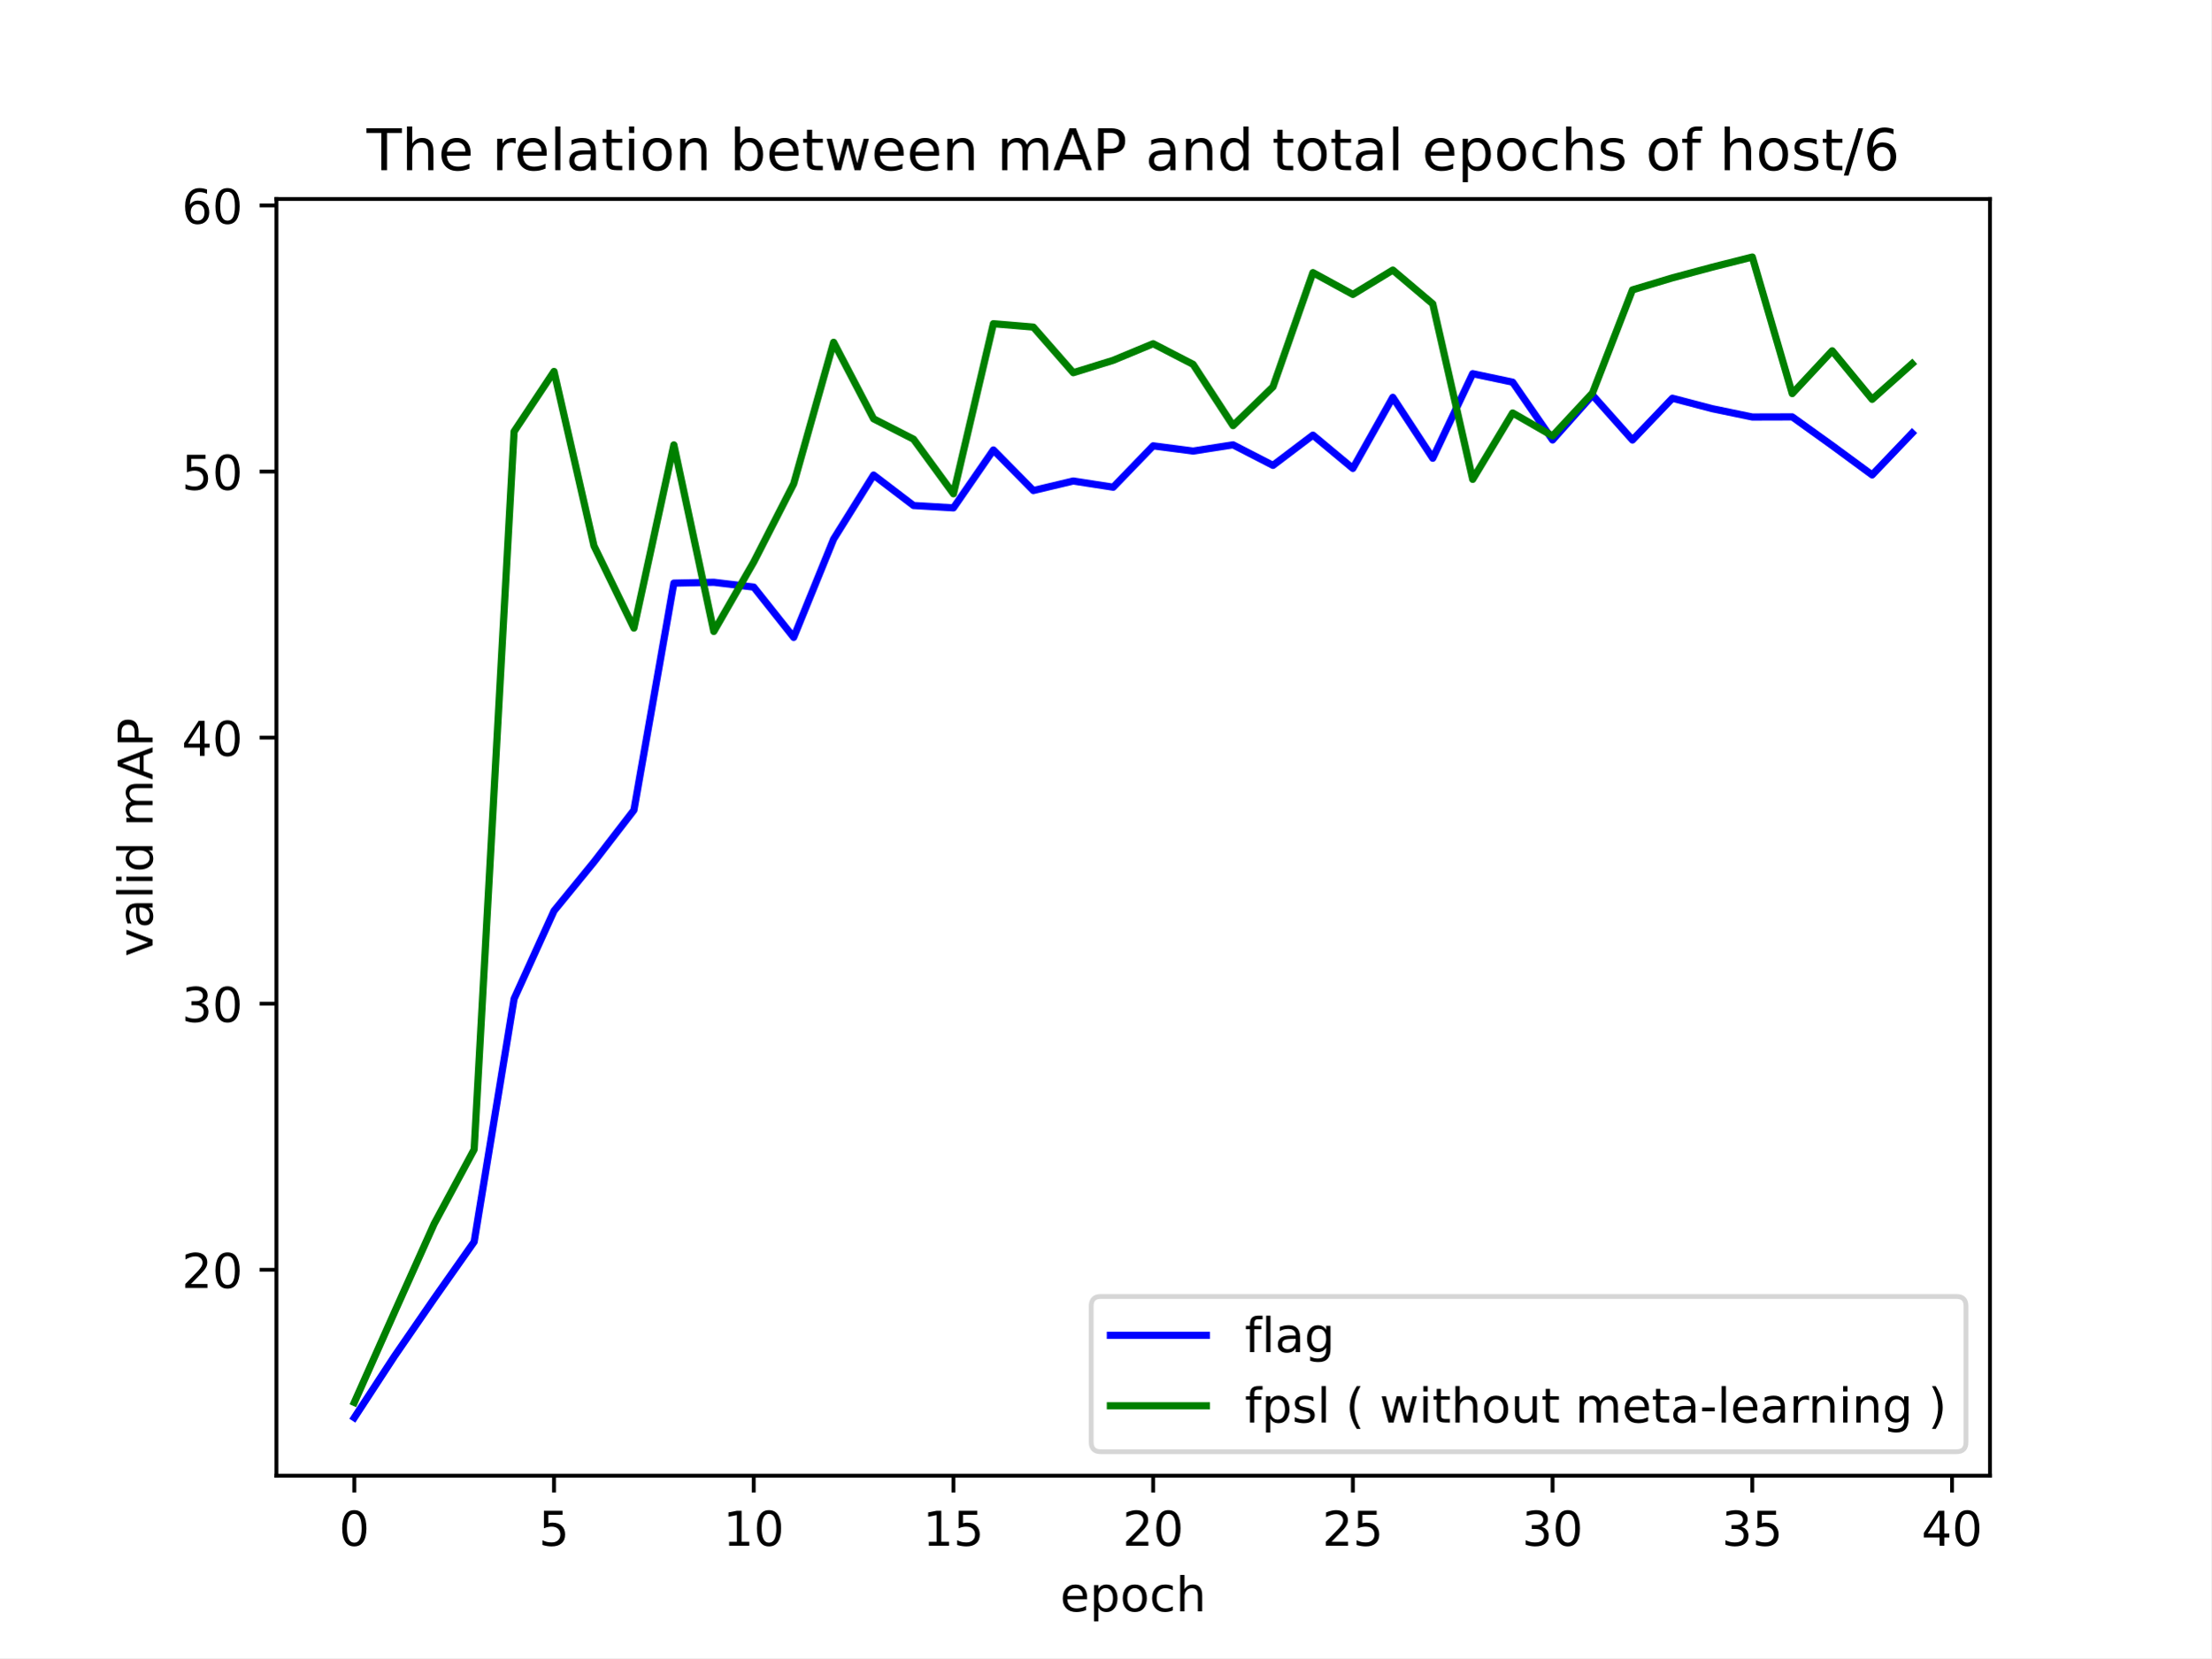
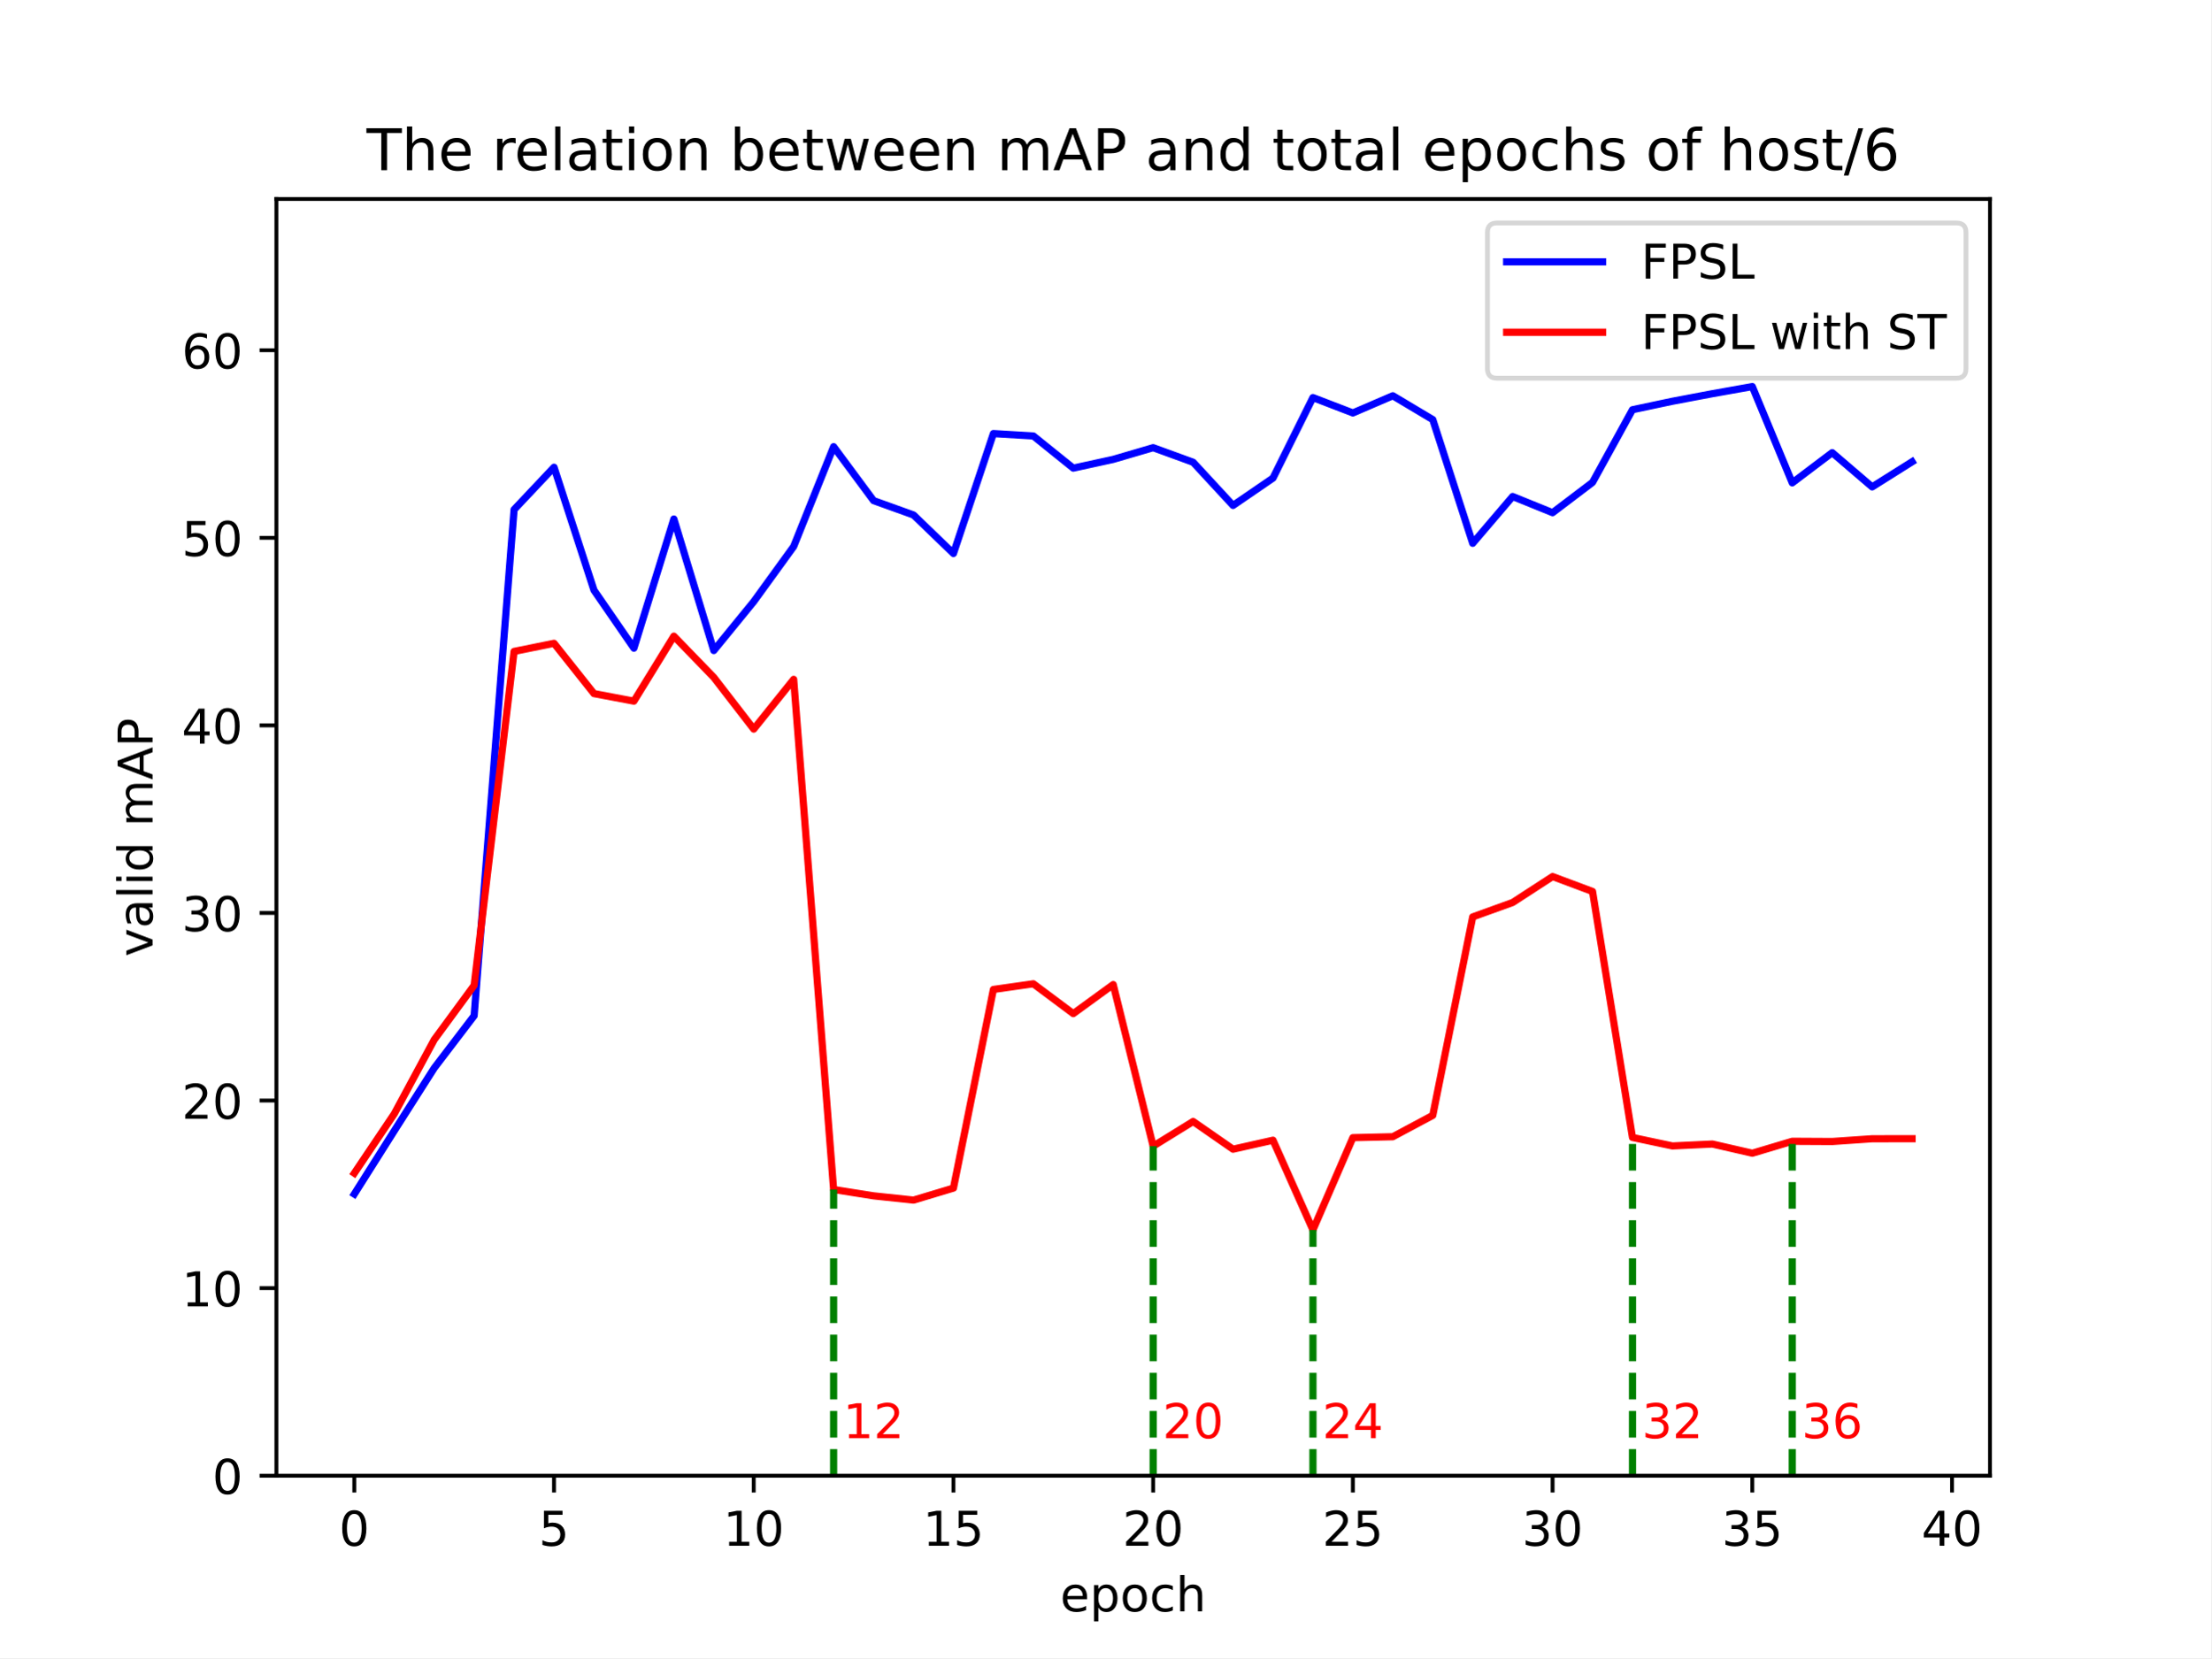
<svg xmlns="http://www.w3.org/2000/svg" xmlns:xlink="http://www.w3.org/1999/xlink" width="460.8pt" height="345.6pt" viewBox="0 0 460.8 345.6" version="1.1">
  <defs>
    <style type="text/css">*{stroke-linejoin: round; stroke-linecap: butt}</style>
  </defs>
  <g id="figure_1">
    <g id="patch_1">
      <path d="M 0 345.6  L 460.8 345.6  L 460.8 0  L 0 0  z " style="fill: #ffffff" />
    </g>
    <g id="axes_1">
      <g id="patch_2">
        <path d="M 57.6 307.584  L 414.72 307.584  L 414.72 41.472  L 57.6 41.472  z " style="fill: #ffffff" />
      </g>
      <g id="matplotlib.axis_1">
        <g id="xtick_1">
          <g id="line2d_1">
            <defs>
-               <path id="m62b6248d3e" d="M 0 0  L 0 3.5  " style="stroke: #000000; stroke-width: 0.8" />
+               <path id="m3f6304169c" d="M 0 0  L 0 3.5  " style="stroke: #000000; stroke-width: 0.8" />
            </defs>
            <g>
-               <use xlink:href="#m62b6248d3e" x="73.833" y="307.584" style="stroke: #000000; stroke-width: 0.8" />
+               <use xlink:href="#m3f6304169c" x="73.833" y="307.584" style="stroke: #000000; stroke-width: 0.8" />
            </g>
          </g>
          <g id="text_1">
            <g transform="translate(70.65148 322.1824) scale(0.1 -0.1)">
              <defs>
                <path id="DejaVuSans-30" d="M 2034 4250  Q 1547 4250 1301 3770  Q 1056 3291 1056 2328  Q 1056 1369 1301 889  Q 1547 409 2034 409  Q 2525 409 2770 889  Q 3016 1369 3016 2328  Q 3016 3291 2770 3770  Q 2525 4250 2034 4250  z M 2034 4750  Q 2819 4750 3233 4129  Q 3647 3509 3647 2328  Q 3647 1150 3233 529  Q 2819 -91 2034 -91  Q 1250 -91 836 529  Q 422 1150 422 2328  Q 422 3509 836 4129  Q 1250 4750 2034 4750  z " transform="scale(0.015625)" />
              </defs>
              <use xlink:href="#DejaVuSans-30" />
            </g>
          </g>
        </g>
        <g id="xtick_2">
          <g id="line2d_2">
            <g>
-               <use xlink:href="#m62b6248d3e" x="115.455" y="307.584" style="stroke: #000000; stroke-width: 0.8" />
+               <use xlink:href="#m3f6304169c" x="115.455" y="307.584" style="stroke: #000000; stroke-width: 0.8" />
            </g>
          </g>
          <g id="text_2">
            <g transform="translate(112.2739 322.1824) scale(0.1 -0.1)">
              <defs>
                <path id="DejaVuSans-35" d="M 691 4666  L 3169 4666  L 3169 4134  L 1269 4134  L 1269 2991  Q 1406 3038 1543 3061  Q 1681 3084 1819 3084  Q 2600 3084 3056 2656  Q 3513 2228 3513 1497  Q 3513 744 3044 326  Q 2575 -91 1722 -91  Q 1428 -91 1123 -41  Q 819 9 494 109  L 494 744  Q 775 591 1075 516  Q 1375 441 1709 441  Q 2250 441 2565 725  Q 2881 1009 2881 1497  Q 2881 1984 2565 2268  Q 2250 2553 1709 2553  Q 1456 2553 1204 2497  Q 953 2441 691 2322  L 691 4666  z " transform="scale(0.015625)" />
              </defs>
              <use xlink:href="#DejaVuSans-35" />
            </g>
          </g>
        </g>
        <g id="xtick_3">
          <g id="line2d_3">
            <g>
-               <use xlink:href="#m62b6248d3e" x="157.077" y="307.584" style="stroke: #000000; stroke-width: 0.8" />
+               <use xlink:href="#m3f6304169c" x="157.077" y="307.584" style="stroke: #000000; stroke-width: 0.8" />
            </g>
          </g>
          <g id="text_3">
            <g transform="translate(150.715 322.1824) scale(0.1 -0.1)">
              <defs>
                <path id="DejaVuSans-31" d="M 794 531  L 1825 531  L 1825 4091  L 703 3866  L 703 4441  L 1819 4666  L 2450 4666  L 2450 531  L 3481 531  L 3481 0  L 794 0  L 794 531  z " transform="scale(0.015625)" />
              </defs>
              <use xlink:href="#DejaVuSans-31" />
              <use xlink:href="#DejaVuSans-30" x="63.623" />
            </g>
          </g>
        </g>
        <g id="xtick_4">
          <g id="line2d_4">
            <g>
-               <use xlink:href="#m62b6248d3e" x="198.7" y="307.584" style="stroke: #000000; stroke-width: 0.8" />
+               <use xlink:href="#m3f6304169c" x="198.7" y="307.584" style="stroke: #000000; stroke-width: 0.8" />
            </g>
          </g>
          <g id="text_4">
            <g transform="translate(192.3374 322.1824) scale(0.1 -0.1)">
              <use xlink:href="#DejaVuSans-31" />
              <use xlink:href="#DejaVuSans-35" x="63.623" />
            </g>
          </g>
        </g>
        <g id="xtick_5">
          <g id="line2d_5">
            <g>
-               <use xlink:href="#m62b6248d3e" x="240.322" y="307.584" style="stroke: #000000; stroke-width: 0.8" />
+               <use xlink:href="#m3f6304169c" x="240.322" y="307.584" style="stroke: #000000; stroke-width: 0.8" />
            </g>
          </g>
          <g id="text_5">
            <g transform="translate(233.9597 322.1824) scale(0.1 -0.1)">
              <defs>
                <path id="DejaVuSans-32" d="M 1228 531  L 3431 531  L 3431 0  L 469 0  L 469 531  Q 828 903 1448 1529  Q 2069 2156 2228 2338  Q 2531 2678 2651 2914  Q 2772 3150 2772 3378  Q 2772 3750 2511 3984  Q 2250 4219 1831 4219  Q 1534 4219 1204 4116  Q 875 4013 500 3803  L 500 4441  Q 881 4594 1212 4672  Q 1544 4750 1819 4750  Q 2544 4750 2975 4387  Q 3406 4025 3406 3419  Q 3406 3131 3298 2873  Q 3191 2616 2906 2266  Q 2828 2175 2409 1742  Q 1991 1309 1228 531  z " transform="scale(0.015625)" />
              </defs>
              <use xlink:href="#DejaVuSans-32" />
              <use xlink:href="#DejaVuSans-30" x="63.623" />
            </g>
          </g>
        </g>
        <g id="xtick_6">
          <g id="line2d_6">
            <g>
-               <use xlink:href="#m62b6248d3e" x="281.945" y="307.584" style="stroke: #000000; stroke-width: 0.8" />
+               <use xlink:href="#m3f6304169c" x="281.945" y="307.584" style="stroke: #000000; stroke-width: 0.8" />
            </g>
          </g>
          <g id="text_6">
            <g transform="translate(275.5821 322.1824) scale(0.1 -0.1)">
              <use xlink:href="#DejaVuSans-32" />
              <use xlink:href="#DejaVuSans-35" x="63.623" />
            </g>
          </g>
        </g>
        <g id="xtick_7">
          <g id="line2d_7">
            <g>
-               <use xlink:href="#m62b6248d3e" x="323.567" y="307.584" style="stroke: #000000; stroke-width: 0.8" />
+               <use xlink:href="#m3f6304169c" x="323.567" y="307.584" style="stroke: #000000; stroke-width: 0.8" />
            </g>
          </g>
          <g id="text_7">
            <g transform="translate(317.2045 322.1824) scale(0.1 -0.1)">
              <defs>
                <path id="DejaVuSans-33" d="M 2597 2516  Q 3050 2419 3304 2112  Q 3559 1806 3559 1356  Q 3559 666 3084 287  Q 2609 -91 1734 -91  Q 1441 -91 1130 -33  Q 819 25 488 141  L 488 750  Q 750 597 1062 519  Q 1375 441 1716 441  Q 2309 441 2620 675  Q 2931 909 2931 1356  Q 2931 1769 2642 2001  Q 2353 2234 1838 2234  L 1294 2234  L 1294 2753  L 1863 2753  Q 2328 2753 2575 2939  Q 2822 3125 2822 3475  Q 2822 3834 2567 4026  Q 2313 4219 1838 4219  Q 1578 4219 1281 4162  Q 984 4106 628 3988  L 628 4550  Q 988 4650 1302 4700  Q 1616 4750 1894 4750  Q 2613 4750 3031 4423  Q 3450 4097 3450 3541  Q 3450 3153 3228 2886  Q 3006 2619 2597 2516  z " transform="scale(0.015625)" />
              </defs>
              <use xlink:href="#DejaVuSans-33" />
              <use xlink:href="#DejaVuSans-30" x="63.623" />
            </g>
          </g>
        </g>
        <g id="xtick_8">
          <g id="line2d_8">
            <g>
-               <use xlink:href="#m62b6248d3e" x="365.189" y="307.584" style="stroke: #000000; stroke-width: 0.8" />
+               <use xlink:href="#m3f6304169c" x="365.189" y="307.584" style="stroke: #000000; stroke-width: 0.8" />
            </g>
          </g>
          <g id="text_8">
            <g transform="translate(358.8269 322.1824) scale(0.1 -0.1)">
              <use xlink:href="#DejaVuSans-33" />
              <use xlink:href="#DejaVuSans-35" x="63.623" />
            </g>
          </g>
        </g>
        <g id="xtick_9">
          <g id="line2d_9">
            <g>
-               <use xlink:href="#m62b6248d3e" x="406.812" y="307.584" style="stroke: #000000; stroke-width: 0.8" />
+               <use xlink:href="#m3f6304169c" x="406.812" y="307.584" style="stroke: #000000; stroke-width: 0.8" />
            </g>
          </g>
          <g id="text_9">
            <g transform="translate(400.4492 322.1824) scale(0.1 -0.1)">
              <defs>
                <path id="DejaVuSans-34" d="M 2419 4116  L 825 1625  L 2419 1625  L 2419 4116  z M 2253 4666  L 3047 4666  L 3047 1625  L 3713 1625  L 3713 1100  L 3047 1100  L 3047 0  L 2419 0  L 2419 1100  L 313 1100  L 313 1709  L 2253 4666  z " transform="scale(0.015625)" />
              </defs>
              <use xlink:href="#DejaVuSans-34" />
              <use xlink:href="#DejaVuSans-30" x="63.623" />
            </g>
          </g>
        </g>
        <g id="text_10">
          <g transform="translate(220.9319 335.8606) scale(0.1 -0.1)">
            <defs>
              <path id="DejaVuSans-65" d="M 3597 1894  L 3597 1613  L 953 1613  Q 991 1019 1311 708  Q 1631 397 2203 397  Q 2534 397 2845 478  Q 3156 559 3463 722  L 3463 178  Q 3153 47 2828 -22  Q 2503 -91 2169 -91  Q 1331 -91 842 396  Q 353 884 353 1716  Q 353 2575 817 3079  Q 1281 3584 2069 3584  Q 2775 3584 3186 3129  Q 3597 2675 3597 1894  z M 3022 2063  Q 3016 2534 2758 2815  Q 2500 3097 2075 3097  Q 1594 3097 1305 2825  Q 1016 2553 972 2059  L 3022 2063  z " transform="scale(0.015625)" />
              <path id="DejaVuSans-70" d="M 1159 525  L 1159 -1331  L 581 -1331  L 581 3500  L 1159 3500  L 1159 2969  Q 1341 3281 1617 3432  Q 1894 3584 2278 3584  Q 2916 3584 3314 3078  Q 3713 2572 3713 1747  Q 3713 922 3314 415  Q 2916 -91 2278 -91  Q 1894 -91 1617 61  Q 1341 213 1159 525  z M 3116 1747  Q 3116 2381 2855 2742  Q 2594 3103 2138 3103  Q 1681 3103 1420 2742  Q 1159 2381 1159 1747  Q 1159 1113 1420 752  Q 1681 391 2138 391  Q 2594 391 2855 752  Q 3116 1113 3116 1747  z " transform="scale(0.015625)" />
              <path id="DejaVuSans-6f" d="M 1959 3097  Q 1497 3097 1228 2736  Q 959 2375 959 1747  Q 959 1119 1226 758  Q 1494 397 1959 397  Q 2419 397 2687 759  Q 2956 1122 2956 1747  Q 2956 2369 2687 2733  Q 2419 3097 1959 3097  z M 1959 3584  Q 2709 3584 3137 3096  Q 3566 2609 3566 1747  Q 3566 888 3137 398  Q 2709 -91 1959 -91  Q 1206 -91 779 398  Q 353 888 353 1747  Q 353 2609 779 3096  Q 1206 3584 1959 3584  z " transform="scale(0.015625)" />
              <path id="DejaVuSans-63" d="M 3122 3366  L 3122 2828  Q 2878 2963 2633 3030  Q 2388 3097 2138 3097  Q 1578 3097 1268 2742  Q 959 2388 959 1747  Q 959 1106 1268 751  Q 1578 397 2138 397  Q 2388 397 2633 464  Q 2878 531 3122 666  L 3122 134  Q 2881 22 2623 -34  Q 2366 -91 2075 -91  Q 1284 -91 818 406  Q 353 903 353 1747  Q 353 2603 823 3093  Q 1294 3584 2113 3584  Q 2378 3584 2631 3529  Q 2884 3475 3122 3366  z " transform="scale(0.015625)" />
              <path id="DejaVuSans-68" d="M 3513 2113  L 3513 0  L 2938 0  L 2938 2094  Q 2938 2591 2744 2837  Q 2550 3084 2163 3084  Q 1697 3084 1428 2787  Q 1159 2491 1159 1978  L 1159 0  L 581 0  L 581 4863  L 1159 4863  L 1159 2956  Q 1366 3272 1645 3428  Q 1925 3584 2291 3584  Q 2894 3584 3203 3211  Q 3513 2838 3513 2113  z " transform="scale(0.015625)" />
            </defs>
            <use xlink:href="#DejaVuSans-65" />
            <use xlink:href="#DejaVuSans-70" x="61.523" />
            <use xlink:href="#DejaVuSans-6f" x="125" />
            <use xlink:href="#DejaVuSans-63" x="186.182" />
            <use xlink:href="#DejaVuSans-68" x="241.162" />
          </g>
        </g>
      </g>
      <g id="matplotlib.axis_2">
        <g id="ytick_1">
          <g id="line2d_10">
            <defs>
-               <path id="m6f3641bd7e" d="M 0 0  L -3.5 0  " style="stroke: #000000; stroke-width: 0.8" />
+               <path id="m658996efe7" d="M 0 0  L -3.5 0  " style="stroke: #000000; stroke-width: 0.8" />
            </defs>
            <g>
-               <use xlink:href="#m6f3641bd7e" x="57.6" y="264.662" style="stroke: #000000; stroke-width: 0.8" />
+               <use xlink:href="#m658996efe7" x="57.6" y="307.584" style="stroke: #000000; stroke-width: 0.8" />
            </g>
          </g>
          <g id="text_11">
-             <g transform="translate(37.875 268.4612) scale(0.1 -0.1)">
-               <use xlink:href="#DejaVuSans-32" />
-               <use xlink:href="#DejaVuSans-30" x="63.623" />
+             <g transform="translate(44.2375 311.3832) scale(0.1 -0.1)">
+               <use xlink:href="#DejaVuSans-30" />
            </g>
          </g>
        </g>
        <g id="ytick_2">
          <g id="line2d_11">
            <g>
-               <use xlink:href="#m6f3641bd7e" x="57.6" y="209.202" style="stroke: #000000; stroke-width: 0.8" />
+               <use xlink:href="#m658996efe7" x="57.6" y="268.486" style="stroke: #000000; stroke-width: 0.8" />
            </g>
          </g>
          <g id="text_12">
-             <g transform="translate(37.875 213.0012) scale(0.1 -0.1)">
-               <use xlink:href="#DejaVuSans-33" />
+             <g transform="translate(37.875 272.285) scale(0.1 -0.1)">
+               <use xlink:href="#DejaVuSans-31" />
              <use xlink:href="#DejaVuSans-30" x="63.623" />
            </g>
          </g>
        </g>
        <g id="ytick_3">
          <g id="line2d_12">
            <g>
-               <use xlink:href="#m6f3641bd7e" x="57.6" y="153.742" style="stroke: #000000; stroke-width: 0.8" />
+               <use xlink:href="#m658996efe7" x="57.6" y="229.387" style="stroke: #000000; stroke-width: 0.8" />
            </g>
          </g>
          <g id="text_13">
-             <g transform="translate(37.875 157.5411) scale(0.1 -0.1)">
-               <use xlink:href="#DejaVuSans-34" />
+             <g transform="translate(37.875 233.1867) scale(0.1 -0.1)">
+               <use xlink:href="#DejaVuSans-32" />
              <use xlink:href="#DejaVuSans-30" x="63.623" />
            </g>
          </g>
        </g>
        <g id="ytick_4">
          <g id="line2d_13">
            <g>
-               <use xlink:href="#m6f3641bd7e" x="57.6" y="98.282" style="stroke: #000000; stroke-width: 0.8" />
+               <use xlink:href="#m658996efe7" x="57.6" y="190.289" style="stroke: #000000; stroke-width: 0.8" />
            </g>
          </g>
          <g id="text_14">
-             <g transform="translate(37.875 102.0811) scale(0.1 -0.1)">
-               <use xlink:href="#DejaVuSans-35" />
+             <g transform="translate(37.875 194.0884) scale(0.1 -0.1)">
+               <use xlink:href="#DejaVuSans-33" />
              <use xlink:href="#DejaVuSans-30" x="63.623" />
            </g>
          </g>
        </g>
        <g id="ytick_5">
          <g id="line2d_14">
            <g>
-               <use xlink:href="#m6f3641bd7e" x="57.6" y="42.822" style="stroke: #000000; stroke-width: 0.8" />
+               <use xlink:href="#m658996efe7" x="57.6" y="151.191" style="stroke: #000000; stroke-width: 0.8" />
            </g>
          </g>
          <g id="text_15">
-             <g transform="translate(37.875 46.62101) scale(0.1 -0.1)">
+             <g transform="translate(37.875 154.9901) scale(0.1 -0.1)">
+               <use xlink:href="#DejaVuSans-34" />
+               <use xlink:href="#DejaVuSans-30" x="63.623" />
+             </g>
+           </g>
+         </g>
+         <g id="ytick_6">
+           <g id="line2d_15">
+             <g>
+               <use xlink:href="#m658996efe7" x="57.6" y="112.093" style="stroke: #000000; stroke-width: 0.8" />
+             </g>
+           </g>
+           <g id="text_16">
+             <g transform="translate(37.875 115.8919) scale(0.1 -0.1)">
+               <use xlink:href="#DejaVuSans-35" />
+               <use xlink:href="#DejaVuSans-30" x="63.623" />
+             </g>
+           </g>
+         </g>
+         <g id="ytick_7">
+           <g id="line2d_16">
+             <g>
+               <use xlink:href="#m658996efe7" x="57.6" y="72.994" style="stroke: #000000; stroke-width: 0.8" />
+             </g>
+           </g>
+           <g id="text_17">
+             <g transform="translate(37.875 76.79362) scale(0.1 -0.1)">
              <defs>
                <path id="DejaVuSans-36" d="M 2113 2584  Q 1688 2584 1439 2293  Q 1191 2003 1191 1497  Q 1191 994 1439 701  Q 1688 409 2113 409  Q 2538 409 2786 701  Q 3034 994 3034 1497  Q 3034 2003 2786 2293  Q 2538 2584 2113 2584  z M 3366 4563  L 3366 3988  Q 3128 4100 2886 4159  Q 2644 4219 2406 4219  Q 1781 4219 1451 3797  Q 1122 3375 1075 2522  Q 1259 2794 1537 2939  Q 1816 3084 2150 3084  Q 2853 3084 3261 2657  Q 3669 2231 3669 1497  Q 3669 778 3244 343  Q 2819 -91 2113 -91  Q 1303 -91 875 529  Q 447 1150 447 2328  Q 447 3434 972 4092  Q 1497 4750 2381 4750  Q 2619 4750 2861 4703  Q 3103 4656 3366 4563  z " transform="scale(0.015625)" />
              </defs>
              <use xlink:href="#DejaVuSans-36" />
              <use xlink:href="#DejaVuSans-30" x="63.623" />
            </g>
          </g>
        </g>
-         <g id="text_16">
+         <g id="text_18">
          <g transform="translate(31.79531 199.3983) rotate(-90) scale(0.1 -0.1)">
            <defs>
              <path id="DejaVuSans-76" d="M 191 3500  L 800 3500  L 1894 563  L 2988 3500  L 3597 3500  L 2284 0  L 1503 0  L 191 3500  z " transform="scale(0.015625)" />
              <path id="DejaVuSans-61" d="M 2194 1759  Q 1497 1759 1228 1600  Q 959 1441 959 1056  Q 959 750 1161 570  Q 1363 391 1709 391  Q 2188 391 2477 730  Q 2766 1069 2766 1631  L 2766 1759  L 2194 1759  z M 3341 1997  L 3341 0  L 2766 0  L 2766 531  Q 2569 213 2275 61  Q 1981 -91 1556 -91  Q 1019 -91 701 211  Q 384 513 384 1019  Q 384 1609 779 1909  Q 1175 2209 1959 2209  L 2766 2209  L 2766 2266  Q 2766 2663 2505 2880  Q 2244 3097 1772 3097  Q 1472 3097 1187 3025  Q 903 2953 641 2809  L 641 3341  Q 956 3463 1253 3523  Q 1550 3584 1831 3584  Q 2591 3584 2966 3190  Q 3341 2797 3341 1997  z " transform="scale(0.015625)" />
              <path id="DejaVuSans-6c" d="M 603 4863  L 1178 4863  L 1178 0  L 603 0  L 603 4863  z " transform="scale(0.015625)" />
              <path id="DejaVuSans-69" d="M 603 3500  L 1178 3500  L 1178 0  L 603 0  L 603 3500  z M 603 4863  L 1178 4863  L 1178 4134  L 603 4134  L 603 4863  z " transform="scale(0.015625)" />
              <path id="DejaVuSans-64" d="M 2906 2969  L 2906 4863  L 3481 4863  L 3481 0  L 2906 0  L 2906 525  Q 2725 213 2448 61  Q 2172 -91 1784 -91  Q 1150 -91 751 415  Q 353 922 353 1747  Q 353 2572 751 3078  Q 1150 3584 1784 3584  Q 2172 3584 2448 3432  Q 2725 3281 2906 2969  z M 947 1747  Q 947 1113 1208 752  Q 1469 391 1925 391  Q 2381 391 2643 752  Q 2906 1113 2906 1747  Q 2906 2381 2643 2742  Q 2381 3103 1925 3103  Q 1469 3103 1208 2742  Q 947 2381 947 1747  z " transform="scale(0.015625)" />
              <path id="DejaVuSans-20" transform="scale(0.015625)" />
              <path id="DejaVuSans-6d" d="M 3328 2828  Q 3544 3216 3844 3400  Q 4144 3584 4550 3584  Q 5097 3584 5394 3201  Q 5691 2819 5691 2113  L 5691 0  L 5113 0  L 5113 2094  Q 5113 2597 4934 2840  Q 4756 3084 4391 3084  Q 3944 3084 3684 2787  Q 3425 2491 3425 1978  L 3425 0  L 2847 0  L 2847 2094  Q 2847 2600 2669 2842  Q 2491 3084 2119 3084  Q 1678 3084 1418 2786  Q 1159 2488 1159 1978  L 1159 0  L 581 0  L 581 3500  L 1159 3500  L 1159 2956  Q 1356 3278 1631 3431  Q 1906 3584 2284 3584  Q 2666 3584 2933 3390  Q 3200 3197 3328 2828  z " transform="scale(0.015625)" />
              <path id="DejaVuSans-41" d="M 2188 4044  L 1331 1722  L 3047 1722  L 2188 4044  z M 1831 4666  L 2547 4666  L 4325 0  L 3669 0  L 3244 1197  L 1141 1197  L 716 0  L 50 0  L 1831 4666  z " transform="scale(0.015625)" />
              <path id="DejaVuSans-50" d="M 1259 4147  L 1259 2394  L 2053 2394  Q 2494 2394 2734 2622  Q 2975 2850 2975 3272  Q 2975 3691 2734 3919  Q 2494 4147 2053 4147  L 1259 4147  z M 628 4666  L 2053 4666  Q 2838 4666 3239 4311  Q 3641 3956 3641 3272  Q 3641 2581 3239 2228  Q 2838 1875 2053 1875  L 1259 1875  L 1259 0  L 628 0  L 628 4666  z " transform="scale(0.015625)" />
            </defs>
            <use xlink:href="#DejaVuSans-76" />
            <use xlink:href="#DejaVuSans-61" x="59.18" />
            <use xlink:href="#DejaVuSans-6c" x="120.459" />
            <use xlink:href="#DejaVuSans-69" x="148.242" />
            <use xlink:href="#DejaVuSans-64" x="176.025" />
            <use xlink:href="#DejaVuSans-20" x="239.502" />
            <use xlink:href="#DejaVuSans-6d" x="271.289" />
            <use xlink:href="#DejaVuSans-41" x="368.701" />
            <use xlink:href="#DejaVuSans-50" x="437.109" />
          </g>
        </g>
      </g>
-       <g id="line2d_15">
-         <path d="M 73.833 295.488  L 82.157 282.744  L 90.482 270.655  L 98.806 258.829  L 107.131 208.178  L 115.455 189.853  L 123.78 179.657  L 132.104 168.862  L 140.429 121.542  L 148.753 121.364  L 157.077 122.364  L 165.402 132.849  L 173.726 112.359  L 182.051 99.012  L 190.375 105.356  L 198.7 105.851  L 207.024 93.782  L 215.349 102.237  L 223.673 100.25  L 231.998 101.545  L 240.322 92.922  L 248.647 94.011  L 256.971 92.713  L 265.296 96.993  L 273.62 90.692  L 281.945 97.626  L 290.269 82.809  L 298.594 95.51  L 306.918 77.881  L 315.243 79.647  L 323.567 91.697  L 331.891 82.354  L 340.216 91.705  L 348.54 82.999  L 356.865 85.184  L 365.189 86.912  L 373.514 86.888  L 381.838 92.862  L 390.163 98.983  L 398.487 90.269  " clip-path="url(#p5f8f32d2ea)" style="fill: none; stroke: #0000ff; stroke-width: 1.5; stroke-linecap: square" />
-       </g>
-       <g id="line2d_16">
-         <path d="M 73.833 292.314  L 82.157 273.619  L 90.482 255.068  L 98.806 239.589  L 107.131 89.945  L 115.455 77.421  L 123.78 113.774  L 132.104 130.909  L 140.429 92.724  L 148.753 131.611  L 157.077 117.143  L 165.402 100.844  L 173.726 71.34  L 182.051 87.285  L 190.375 91.53  L 198.7 102.92  L 207.024 67.468  L 215.349 68.171  L 223.673 77.679  L 231.998 75.095  L 240.322 71.635  L 248.647 75.938  L 256.971 88.713  L 265.296 80.623  L 273.62 56.82  L 281.945 61.364  L 290.269 56.286  L 298.594 63.333  L 306.918 99.911  L 315.243 86.069  L 323.567 90.853  L 331.891 81.898  L 340.216 60.413  L 348.54 57.91  L 356.865 55.672  L 365.189 53.568  L 373.514 82.032  L 381.838 73.106  L 390.163 83.227  L 398.487 75.8  " clip-path="url(#p5f8f32d2ea)" style="fill: none; stroke: #008000; stroke-width: 1.5; stroke-linecap: square" />
+       <g id="line2d_17">
+         <path d="M 73.833 248.882  L 82.157 235.702  L 90.482 222.624  L 98.806 211.712  L 107.131 106.215  L 115.455 97.386  L 123.78 123.014  L 132.104 135.094  L 140.429 108.175  L 148.753 135.589  L 157.077 125.389  L 165.402 113.899  L 173.726 93.099  L 182.051 104.34  L 190.375 107.333  L 198.7 115.363  L 207.024 90.37  L 215.349 90.865  L 223.673 97.568  L 231.998 95.746  L 240.322 93.307  L 248.647 96.341  L 256.971 105.347  L 265.296 99.644  L 273.62 82.863  L 281.945 86.067  L 290.269 82.486  L 298.594 87.454  L 306.918 113.241  L 315.243 103.483  L 323.567 106.856  L 331.891 100.542  L 340.216 85.396  L 348.54 83.631  L 356.865 82.053  L 365.189 80.57  L 373.514 100.637  L 381.838 94.344  L 390.163 101.479  L 398.487 96.244  " clip-path="url(#p972b40d0d3)" style="fill: none; stroke: #0000ff; stroke-width: 1.5; stroke-linecap: square" />
+       </g>
+       <g id="line2d_18">
+         <path d="M 73.833 244.535  L 82.157 232.161  L 90.482 216.717  L 98.806 205.377  L 107.131 135.773  L 115.455 134.086  L 123.78 144.565  L 132.104 146.136  L 140.429 132.593  L 148.753 141.187  L 157.077 151.967  L 165.402 141.599  L 173.726 247.931  L 182.051 249.251  L 190.375 250.142  L 198.7 247.64  L 207.024 206.237  L 215.349 205.051  L 223.673 211.271  L 231.998 205.212  L 240.322 238.901  L 248.647 233.754  L 256.971 239.529  L 265.296 237.657  L 273.62 256.362  L 281.945 237.125  L 290.269 236.929  L 298.594 232.483  L 306.918 191.109  L 315.243 188.106  L 323.567 182.7  L 331.891 185.812  L 340.216 237.084  L 348.54 238.851  L 356.865 238.455  L 365.189 240.366  L 373.514 237.88  L 381.838 237.926  L 390.163 237.354  L 398.487 237.34  " clip-path="url(#p972b40d0d3)" style="fill: none; stroke: #ff0000; stroke-width: 1.5; stroke-linecap: square" />
+       </g>
+       <g id="LineCollection_1">
+         <path d="M 173.726 307.584  L 173.726 247.931  " clip-path="url(#p972b40d0d3)" style="fill: none; stroke-dasharray: 5.55,2.4; stroke-dashoffset: 0; stroke: #008000; stroke-width: 1.5" />
+         <path d="M 240.322 307.584  L 240.322 238.901  " clip-path="url(#p972b40d0d3)" style="fill: none; stroke-dasharray: 5.55,2.4; stroke-dashoffset: 0; stroke: #008000; stroke-width: 1.5" />
+         <path d="M 273.62 307.584  L 273.62 256.362  " clip-path="url(#p972b40d0d3)" style="fill: none; stroke-dasharray: 5.55,2.4; stroke-dashoffset: 0; stroke: #008000; stroke-width: 1.5" />
+         <path d="M 340.216 307.584  L 340.216 237.084  " clip-path="url(#p972b40d0d3)" style="fill: none; stroke-dasharray: 5.55,2.4; stroke-dashoffset: 0; stroke: #008000; stroke-width: 1.5" />
+         <path d="M 373.514 307.584  L 373.514 237.88  " clip-path="url(#p972b40d0d3)" style="fill: none; stroke-dasharray: 5.55,2.4; stroke-dashoffset: 0; stroke: #008000; stroke-width: 1.5" />
      </g>
      <g id="patch_3">
        <path d="M 57.6 307.584  L 57.6 41.472  " style="fill: none; stroke: #000000; stroke-width: 0.8; stroke-linejoin: miter; stroke-linecap: square" />
      </g>
      <g id="patch_4">
        <path d="M 414.72 307.584  L 414.72 41.472  " style="fill: none; stroke: #000000; stroke-width: 0.8; stroke-linejoin: miter; stroke-linecap: square" />
      </g>
      <g id="patch_5">
        <path d="M 57.6 307.584  L 414.72 307.584  " style="fill: none; stroke: #000000; stroke-width: 0.8; stroke-linejoin: miter; stroke-linecap: square" />
      </g>
      <g id="patch_6">
        <path d="M 57.6 41.472  L 414.72 41.472  " style="fill: none; stroke: #000000; stroke-width: 0.8; stroke-linejoin: miter; stroke-linecap: square" />
      </g>
-       <g id="text_17">
+       <g id="text_19">
+         <g style="fill: #ff0000" transform="translate(175.6884 299.7643) scale(0.1 -0.1)">
+           <use xlink:href="#DejaVuSans-31" />
+           <use xlink:href="#DejaVuSans-32" x="63.623" />
+         </g>
+       </g>
+       <g id="text_20">
+         <g style="fill: #ff0000" transform="translate(242.2842 299.7643) scale(0.1 -0.1)">
+           <use xlink:href="#DejaVuSans-32" />
+           <use xlink:href="#DejaVuSans-30" x="63.623" />
+         </g>
+       </g>
+       <g id="text_21">
+         <g style="fill: #ff0000" transform="translate(275.5821 299.7643) scale(0.1 -0.1)">
+           <use xlink:href="#DejaVuSans-32" />
+           <use xlink:href="#DejaVuSans-34" x="63.623" />
+         </g>
+       </g>
+       <g id="text_22">
+         <g style="fill: #ff0000" transform="translate(342.1779 299.7643) scale(0.1 -0.1)">
+           <use xlink:href="#DejaVuSans-33" />
+           <use xlink:href="#DejaVuSans-32" x="63.623" />
+         </g>
+       </g>
+       <g id="text_23">
+         <g style="fill: #ff0000" transform="translate(375.4758 299.7643) scale(0.1 -0.1)">
+           <use xlink:href="#DejaVuSans-33" />
+           <use xlink:href="#DejaVuSans-36" x="63.623" />
+         </g>
+       </g>
+       <g id="text_24">
        <g transform="translate(76.39219 35.472) scale(0.12 -0.12)">
          <defs>
            <path id="DejaVuSans-54" d="M -19 4666  L 3928 4666  L 3928 4134  L 2272 4134  L 2272 0  L 1638 0  L 1638 4134  L -19 4134  L -19 4666  z " transform="scale(0.015625)" />
            <path id="DejaVuSans-72" d="M 2631 2963  Q 2534 3019 2420 3045  Q 2306 3072 2169 3072  Q 1681 3072 1420 2755  Q 1159 2438 1159 1844  L 1159 0  L 581 0  L 581 3500  L 1159 3500  L 1159 2956  Q 1341 3275 1631 3429  Q 1922 3584 2338 3584  Q 2397 3584 2469 3576  Q 2541 3569 2628 3553  L 2631 2963  z " transform="scale(0.015625)" />
            <path id="DejaVuSans-74" d="M 1172 4494  L 1172 3500  L 2356 3500  L 2356 3053  L 1172 3053  L 1172 1153  Q 1172 725 1289 603  Q 1406 481 1766 481  L 2356 481  L 2356 0  L 1766 0  Q 1100 0 847 248  Q 594 497 594 1153  L 594 3053  L 172 3053  L 172 3500  L 594 3500  L 594 4494  L 1172 4494  z " transform="scale(0.015625)" />
            <path id="DejaVuSans-6e" d="M 3513 2113  L 3513 0  L 2938 0  L 2938 2094  Q 2938 2591 2744 2837  Q 2550 3084 2163 3084  Q 1697 3084 1428 2787  Q 1159 2491 1159 1978  L 1159 0  L 581 0  L 581 3500  L 1159 3500  L 1159 2956  Q 1366 3272 1645 3428  Q 1925 3584 2291 3584  Q 2894 3584 3203 3211  Q 3513 2838 3513 2113  z " transform="scale(0.015625)" />
            <path id="DejaVuSans-62" d="M 3116 1747  Q 3116 2381 2855 2742  Q 2594 3103 2138 3103  Q 1681 3103 1420 2742  Q 1159 2381 1159 1747  Q 1159 1113 1420 752  Q 1681 391 2138 391  Q 2594 391 2855 752  Q 3116 1113 3116 1747  z M 1159 2969  Q 1341 3281 1617 3432  Q 1894 3584 2278 3584  Q 2916 3584 3314 3078  Q 3713 2572 3713 1747  Q 3713 922 3314 415  Q 2916 -91 2278 -91  Q 1894 -91 1617 61  Q 1341 213 1159 525  L 1159 0  L 581 0  L 581 4863  L 1159 4863  L 1159 2969  z " transform="scale(0.015625)" />
            <path id="DejaVuSans-77" d="M 269 3500  L 844 3500  L 1563 769  L 2278 3500  L 2956 3500  L 3675 769  L 4391 3500  L 4966 3500  L 4050 0  L 3372 0  L 2619 2869  L 1863 0  L 1184 0  L 269 3500  z " transform="scale(0.015625)" />
            <path id="DejaVuSans-73" d="M 2834 3397  L 2834 2853  Q 2591 2978 2328 3040  Q 2066 3103 1784 3103  Q 1356 3103 1142 2972  Q 928 2841 928 2578  Q 928 2378 1081 2264  Q 1234 2150 1697 2047  L 1894 2003  Q 2506 1872 2764 1633  Q 3022 1394 3022 966  Q 3022 478 2636 193  Q 2250 -91 1575 -91  Q 1294 -91 989 -36  Q 684 19 347 128  L 347 722  Q 666 556 975 473  Q 1284 391 1588 391  Q 1994 391 2212 530  Q 2431 669 2431 922  Q 2431 1156 2273 1281  Q 2116 1406 1581 1522  L 1381 1569  Q 847 1681 609 1914  Q 372 2147 372 2553  Q 372 3047 722 3315  Q 1072 3584 1716 3584  Q 2034 3584 2315 3537  Q 2597 3491 2834 3397  z " transform="scale(0.015625)" />
            <path id="DejaVuSans-66" d="M 2375 4863  L 2375 4384  L 1825 4384  Q 1516 4384 1395 4259  Q 1275 4134 1275 3809  L 1275 3500  L 2222 3500  L 2222 3053  L 1275 3053  L 1275 0  L 697 0  L 697 3053  L 147 3053  L 147 3500  L 697 3500  L 697 3744  Q 697 4328 969 4595  Q 1241 4863 1831 4863  L 2375 4863  z " transform="scale(0.015625)" />
            <path id="DejaVuSans-2f" d="M 1625 4666  L 2156 4666  L 531 -594  L 0 -594  L 1625 4666  z " transform="scale(0.015625)" />
          </defs>
          <use xlink:href="#DejaVuSans-54" />
          <use xlink:href="#DejaVuSans-68" x="61.084" />
          <use xlink:href="#DejaVuSans-65" x="124.463" />
          <use xlink:href="#DejaVuSans-20" x="185.986" />
          <use xlink:href="#DejaVuSans-72" x="217.773" />
          <use xlink:href="#DejaVuSans-65" x="256.637" />
          <use xlink:href="#DejaVuSans-6c" x="318.16" />
          <use xlink:href="#DejaVuSans-61" x="345.943" />
          <use xlink:href="#DejaVuSans-74" x="407.223" />
          <use xlink:href="#DejaVuSans-69" x="446.432" />
          <use xlink:href="#DejaVuSans-6f" x="474.215" />
          <use xlink:href="#DejaVuSans-6e" x="535.396" />
          <use xlink:href="#DejaVuSans-20" x="598.775" />
          <use xlink:href="#DejaVuSans-62" x="630.562" />
          <use xlink:href="#DejaVuSans-65" x="694.039" />
          <use xlink:href="#DejaVuSans-74" x="755.562" />
          <use xlink:href="#DejaVuSans-77" x="794.771" />
          <use xlink:href="#DejaVuSans-65" x="876.559" />
          <use xlink:href="#DejaVuSans-65" x="938.082" />
          <use xlink:href="#DejaVuSans-6e" x="999.605" />
          <use xlink:href="#DejaVuSans-20" x="1062.984" />
          <use xlink:href="#DejaVuSans-6d" x="1094.771" />
          <use xlink:href="#DejaVuSans-41" x="1192.184" />
          <use xlink:href="#DejaVuSans-50" x="1260.592" />
          <use xlink:href="#DejaVuSans-20" x="1320.895" />
          <use xlink:href="#DejaVuSans-61" x="1352.682" />
          <use xlink:href="#DejaVuSans-6e" x="1413.961" />
          <use xlink:href="#DejaVuSans-64" x="1477.34" />
          <use xlink:href="#DejaVuSans-20" x="1540.816" />
          <use xlink:href="#DejaVuSans-74" x="1572.604" />
          <use xlink:href="#DejaVuSans-6f" x="1611.812" />
          <use xlink:href="#DejaVuSans-74" x="1672.994" />
          <use xlink:href="#DejaVuSans-61" x="1712.203" />
          <use xlink:href="#DejaVuSans-6c" x="1773.482" />
          <use xlink:href="#DejaVuSans-20" x="1801.266" />
          <use xlink:href="#DejaVuSans-65" x="1833.053" />
          <use xlink:href="#DejaVuSans-70" x="1894.576" />
          <use xlink:href="#DejaVuSans-6f" x="1958.053" />
          <use xlink:href="#DejaVuSans-63" x="2019.234" />
          <use xlink:href="#DejaVuSans-68" x="2074.215" />
          <use xlink:href="#DejaVuSans-73" x="2137.594" />
          <use xlink:href="#DejaVuSans-20" x="2189.693" />
          <use xlink:href="#DejaVuSans-6f" x="2221.48" />
          <use xlink:href="#DejaVuSans-66" x="2282.662" />
          <use xlink:href="#DejaVuSans-20" x="2317.867" />
          <use xlink:href="#DejaVuSans-68" x="2349.654" />
          <use xlink:href="#DejaVuSans-6f" x="2413.033" />
          <use xlink:href="#DejaVuSans-73" x="2474.215" />
          <use xlink:href="#DejaVuSans-74" x="2526.314" />
          <use xlink:href="#DejaVuSans-2f" x="2565.523" />
          <use xlink:href="#DejaVuSans-36" x="2599.215" />
        </g>
      </g>
      <g id="legend_1">
        <g id="patch_7">
-           <path d="M 229.411 302.584  L 407.72 302.584  Q 409.72 302.584 409.72 300.584  L 409.72 272.228  Q 409.72 270.228 407.72 270.228  L 229.411 270.228  Q 227.411 270.228 227.411 272.228  L 227.411 300.584  Q 227.411 302.584 229.411 302.584  z " style="fill: #ffffff; opacity: 0.8; stroke: #cccccc; stroke-linejoin: miter" />
-         </g>
-         <g id="line2d_17">
-           <path d="M 231.411 278.326  L 241.411 278.326  L 251.411 278.326  " style="fill: none; stroke: #0000ff; stroke-width: 1.5; stroke-linecap: square" />
-         </g>
-         <g id="text_18">
-           <g transform="translate(259.4106 281.8262) scale(0.1 -0.1)">
+           <path d="M 311.992 78.828  L 407.72 78.828  Q 409.72 78.828 409.72 76.828  L 409.72 48.472  Q 409.72 46.472 407.72 46.472  L 311.992 46.472  Q 309.992 46.472 309.992 48.472  L 309.992 76.828  Q 309.992 78.828 311.992 78.828  z " style="fill: #ffffff; opacity: 0.8; stroke: #cccccc; stroke-linejoin: miter" />
+         </g>
+         <g id="line2d_19">
+           <path d="M 313.992 54.57  L 323.992 54.57  L 333.992 54.57  " style="fill: none; stroke: #0000ff; stroke-width: 1.5; stroke-linecap: square" />
+         </g>
+         <g id="text_25">
+           <g transform="translate(341.9919 58.07044) scale(0.1 -0.1)">
            <defs>
-               <path id="DejaVuSans-67" d="M 2906 1791  Q 2906 2416 2648 2759  Q 2391 3103 1925 3103  Q 1463 3103 1205 2759  Q 947 2416 947 1791  Q 947 1169 1205 825  Q 1463 481 1925 481  Q 2391 481 2648 825  Q 2906 1169 2906 1791  z M 3481 434  Q 3481 -459 3084 -895  Q 2688 -1331 1869 -1331  Q 1566 -1331 1297 -1286  Q 1028 -1241 775 -1147  L 775 -588  Q 1028 -725 1275 -790  Q 1522 -856 1778 -856  Q 2344 -856 2625 -561  Q 2906 -266 2906 331  L 2906 616  Q 2728 306 2450 153  Q 2172 0 1784 0  Q 1141 0 747 490  Q 353 981 353 1791  Q 353 2603 747 3093  Q 1141 3584 1784 3584  Q 2172 3584 2450 3431  Q 2728 3278 2906 2969  L 2906 3500  L 3481 3500  L 3481 434  z " transform="scale(0.015625)" />
+               <path id="DejaVuSans-46" d="M 628 4666  L 3309 4666  L 3309 4134  L 1259 4134  L 1259 2759  L 3109 2759  L 3109 2228  L 1259 2228  L 1259 0  L 628 0  L 628 4666  z " transform="scale(0.015625)" />
+               <path id="DejaVuSans-53" d="M 3425 4513  L 3425 3897  Q 3066 4069 2747 4153  Q 2428 4238 2131 4238  Q 1616 4238 1336 4038  Q 1056 3838 1056 3469  Q 1056 3159 1242 3001  Q 1428 2844 1947 2747  L 2328 2669  Q 3034 2534 3370 2195  Q 3706 1856 3706 1288  Q 3706 609 3251 259  Q 2797 -91 1919 -91  Q 1588 -91 1214 -16  Q 841 59 441 206  L 441 856  Q 825 641 1194 531  Q 1563 422 1919 422  Q 2459 422 2753 634  Q 3047 847 3047 1241  Q 3047 1584 2836 1778  Q 2625 1972 2144 2069  L 1759 2144  Q 1053 2284 737 2584  Q 422 2884 422 3419  Q 422 4038 858 4394  Q 1294 4750 2059 4750  Q 2388 4750 2728 4690  Q 3069 4631 3425 4513  z " transform="scale(0.015625)" />
+               <path id="DejaVuSans-4c" d="M 628 4666  L 1259 4666  L 1259 531  L 3531 531  L 3531 0  L 628 0  L 628 4666  z " transform="scale(0.015625)" />
            </defs>
-             <use xlink:href="#DejaVuSans-66" />
-             <use xlink:href="#DejaVuSans-6c" x="35.205" />
-             <use xlink:href="#DejaVuSans-61" x="62.988" />
-             <use xlink:href="#DejaVuSans-67" x="124.268" />
-           </g>
-         </g>
-         <g id="line2d_18">
-           <path d="M 231.411 293.004  L 241.411 293.004  L 251.411 293.004  " style="fill: none; stroke: #008000; stroke-width: 1.5; stroke-linecap: square" />
-         </g>
-         <g id="text_19">
-           <g transform="translate(259.4106 296.5043) scale(0.1 -0.1)">
-             <defs>
-               <path id="DejaVuSans-28" d="M 1984 4856  Q 1566 4138 1362 3434  Q 1159 2731 1159 2009  Q 1159 1288 1364 580  Q 1569 -128 1984 -844  L 1484 -844  Q 1016 -109 783 600  Q 550 1309 550 2009  Q 550 2706 781 3412  Q 1013 4119 1484 4856  L 1984 4856  z " transform="scale(0.015625)" />
-               <path id="DejaVuSans-75" d="M 544 1381  L 544 3500  L 1119 3500  L 1119 1403  Q 1119 906 1312 657  Q 1506 409 1894 409  Q 2359 409 2629 706  Q 2900 1003 2900 1516  L 2900 3500  L 3475 3500  L 3475 0  L 2900 0  L 2900 538  Q 2691 219 2414 64  Q 2138 -91 1772 -91  Q 1169 -91 856 284  Q 544 659 544 1381  z M 1991 3584  L 1991 3584  z " transform="scale(0.015625)" />
-               <path id="DejaVuSans-2d" d="M 313 2009  L 1997 2009  L 1997 1497  L 313 1497  L 313 2009  z " transform="scale(0.015625)" />
-               <path id="DejaVuSans-29" d="M 513 4856  L 1013 4856  Q 1481 4119 1714 3412  Q 1947 2706 1947 2009  Q 1947 1309 1714 600  Q 1481 -109 1013 -844  L 513 -844  Q 928 -128 1133 580  Q 1338 1288 1338 2009  Q 1338 2731 1133 3434  Q 928 4138 513 4856  z " transform="scale(0.015625)" />
-             </defs>
-             <use xlink:href="#DejaVuSans-66" />
-             <use xlink:href="#DejaVuSans-70" x="35.205" />
-             <use xlink:href="#DejaVuSans-73" x="98.682" />
-             <use xlink:href="#DejaVuSans-6c" x="150.781" />
-             <use xlink:href="#DejaVuSans-20" x="178.564" />
-             <use xlink:href="#DejaVuSans-28" x="210.352" />
-             <use xlink:href="#DejaVuSans-20" x="249.365" />
-             <use xlink:href="#DejaVuSans-77" x="281.152" />
-             <use xlink:href="#DejaVuSans-69" x="362.939" />
-             <use xlink:href="#DejaVuSans-74" x="390.723" />
-             <use xlink:href="#DejaVuSans-68" x="429.932" />
-             <use xlink:href="#DejaVuSans-6f" x="493.311" />
-             <use xlink:href="#DejaVuSans-75" x="554.492" />
-             <use xlink:href="#DejaVuSans-74" x="617.871" />
-             <use xlink:href="#DejaVuSans-20" x="657.08" />
-             <use xlink:href="#DejaVuSans-6d" x="688.867" />
-             <use xlink:href="#DejaVuSans-65" x="786.279" />
-             <use xlink:href="#DejaVuSans-74" x="847.803" />
-             <use xlink:href="#DejaVuSans-61" x="887.012" />
-             <use xlink:href="#DejaVuSans-2d" x="948.291" />
-             <use xlink:href="#DejaVuSans-6c" x="984.375" />
-             <use xlink:href="#DejaVuSans-65" x="1012.158" />
-             <use xlink:href="#DejaVuSans-61" x="1073.682" />
-             <use xlink:href="#DejaVuSans-72" x="1134.961" />
-             <use xlink:href="#DejaVuSans-6e" x="1174.324" />
-             <use xlink:href="#DejaVuSans-69" x="1237.703" />
-             <use xlink:href="#DejaVuSans-6e" x="1265.486" />
-             <use xlink:href="#DejaVuSans-67" x="1328.865" />
-             <use xlink:href="#DejaVuSans-20" x="1392.342" />
-             <use xlink:href="#DejaVuSans-29" x="1424.129" />
+             <use xlink:href="#DejaVuSans-46" />
+             <use xlink:href="#DejaVuSans-50" x="57.52" />
+             <use xlink:href="#DejaVuSans-53" x="117.822" />
+             <use xlink:href="#DejaVuSans-4c" x="181.299" />
+           </g>
+         </g>
+         <g id="line2d_20">
+           <path d="M 313.992 69.249  L 323.992 69.249  L 333.992 69.249  " style="fill: none; stroke: #ff0000; stroke-width: 1.5; stroke-linecap: square" />
+         </g>
+         <g id="text_26">
+           <g transform="translate(341.9919 72.74856) scale(0.1 -0.1)">
+             <use xlink:href="#DejaVuSans-46" />
+             <use xlink:href="#DejaVuSans-50" x="57.52" />
+             <use xlink:href="#DejaVuSans-53" x="117.822" />
+             <use xlink:href="#DejaVuSans-4c" x="181.299" />
+             <use xlink:href="#DejaVuSans-20" x="237.012" />
+             <use xlink:href="#DejaVuSans-77" x="268.799" />
+             <use xlink:href="#DejaVuSans-69" x="350.586" />
+             <use xlink:href="#DejaVuSans-74" x="378.369" />
+             <use xlink:href="#DejaVuSans-68" x="417.578" />
+             <use xlink:href="#DejaVuSans-20" x="480.957" />
+             <use xlink:href="#DejaVuSans-53" x="512.744" />
+             <use xlink:href="#DejaVuSans-54" x="576.221" />
          </g>
        </g>
      </g>
    </g>
  </g>
  <defs>
-     <clipPath id="p5f8f32d2ea">
+     <clipPath id="p972b40d0d3">
      <rect x="57.6" y="41.472" width="357.12" height="266.112" />
    </clipPath>
  </defs>
</svg>
